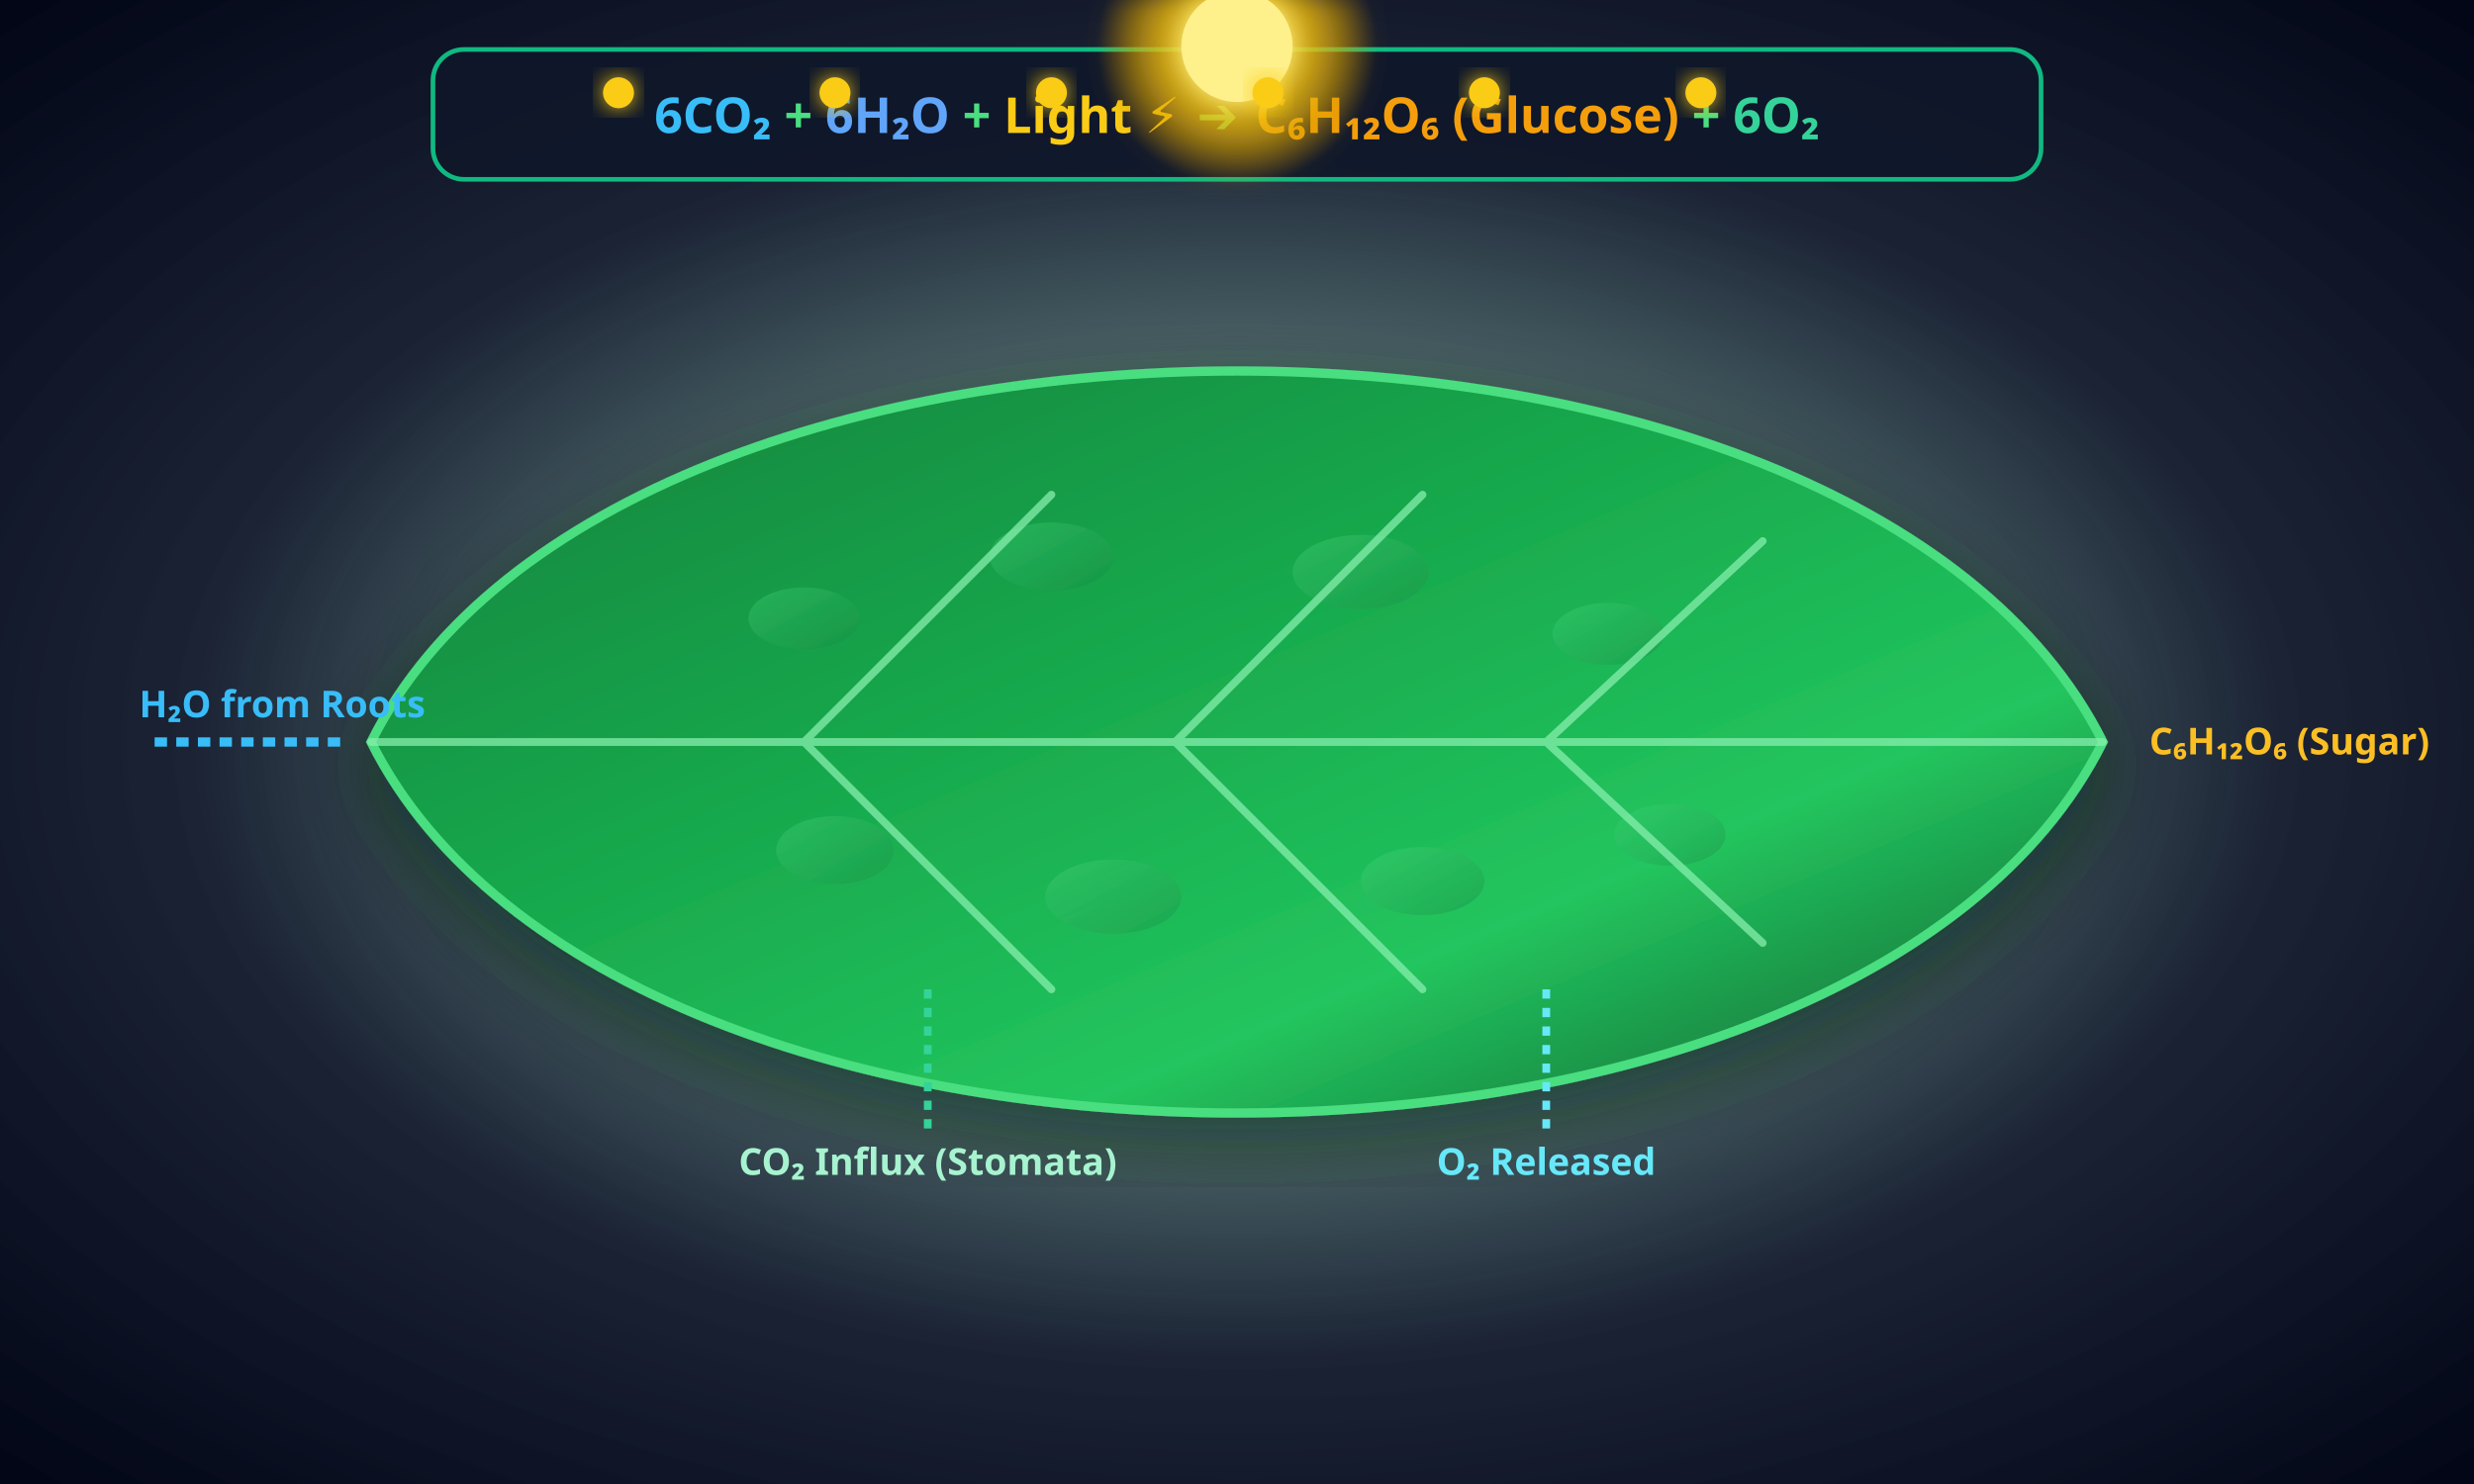
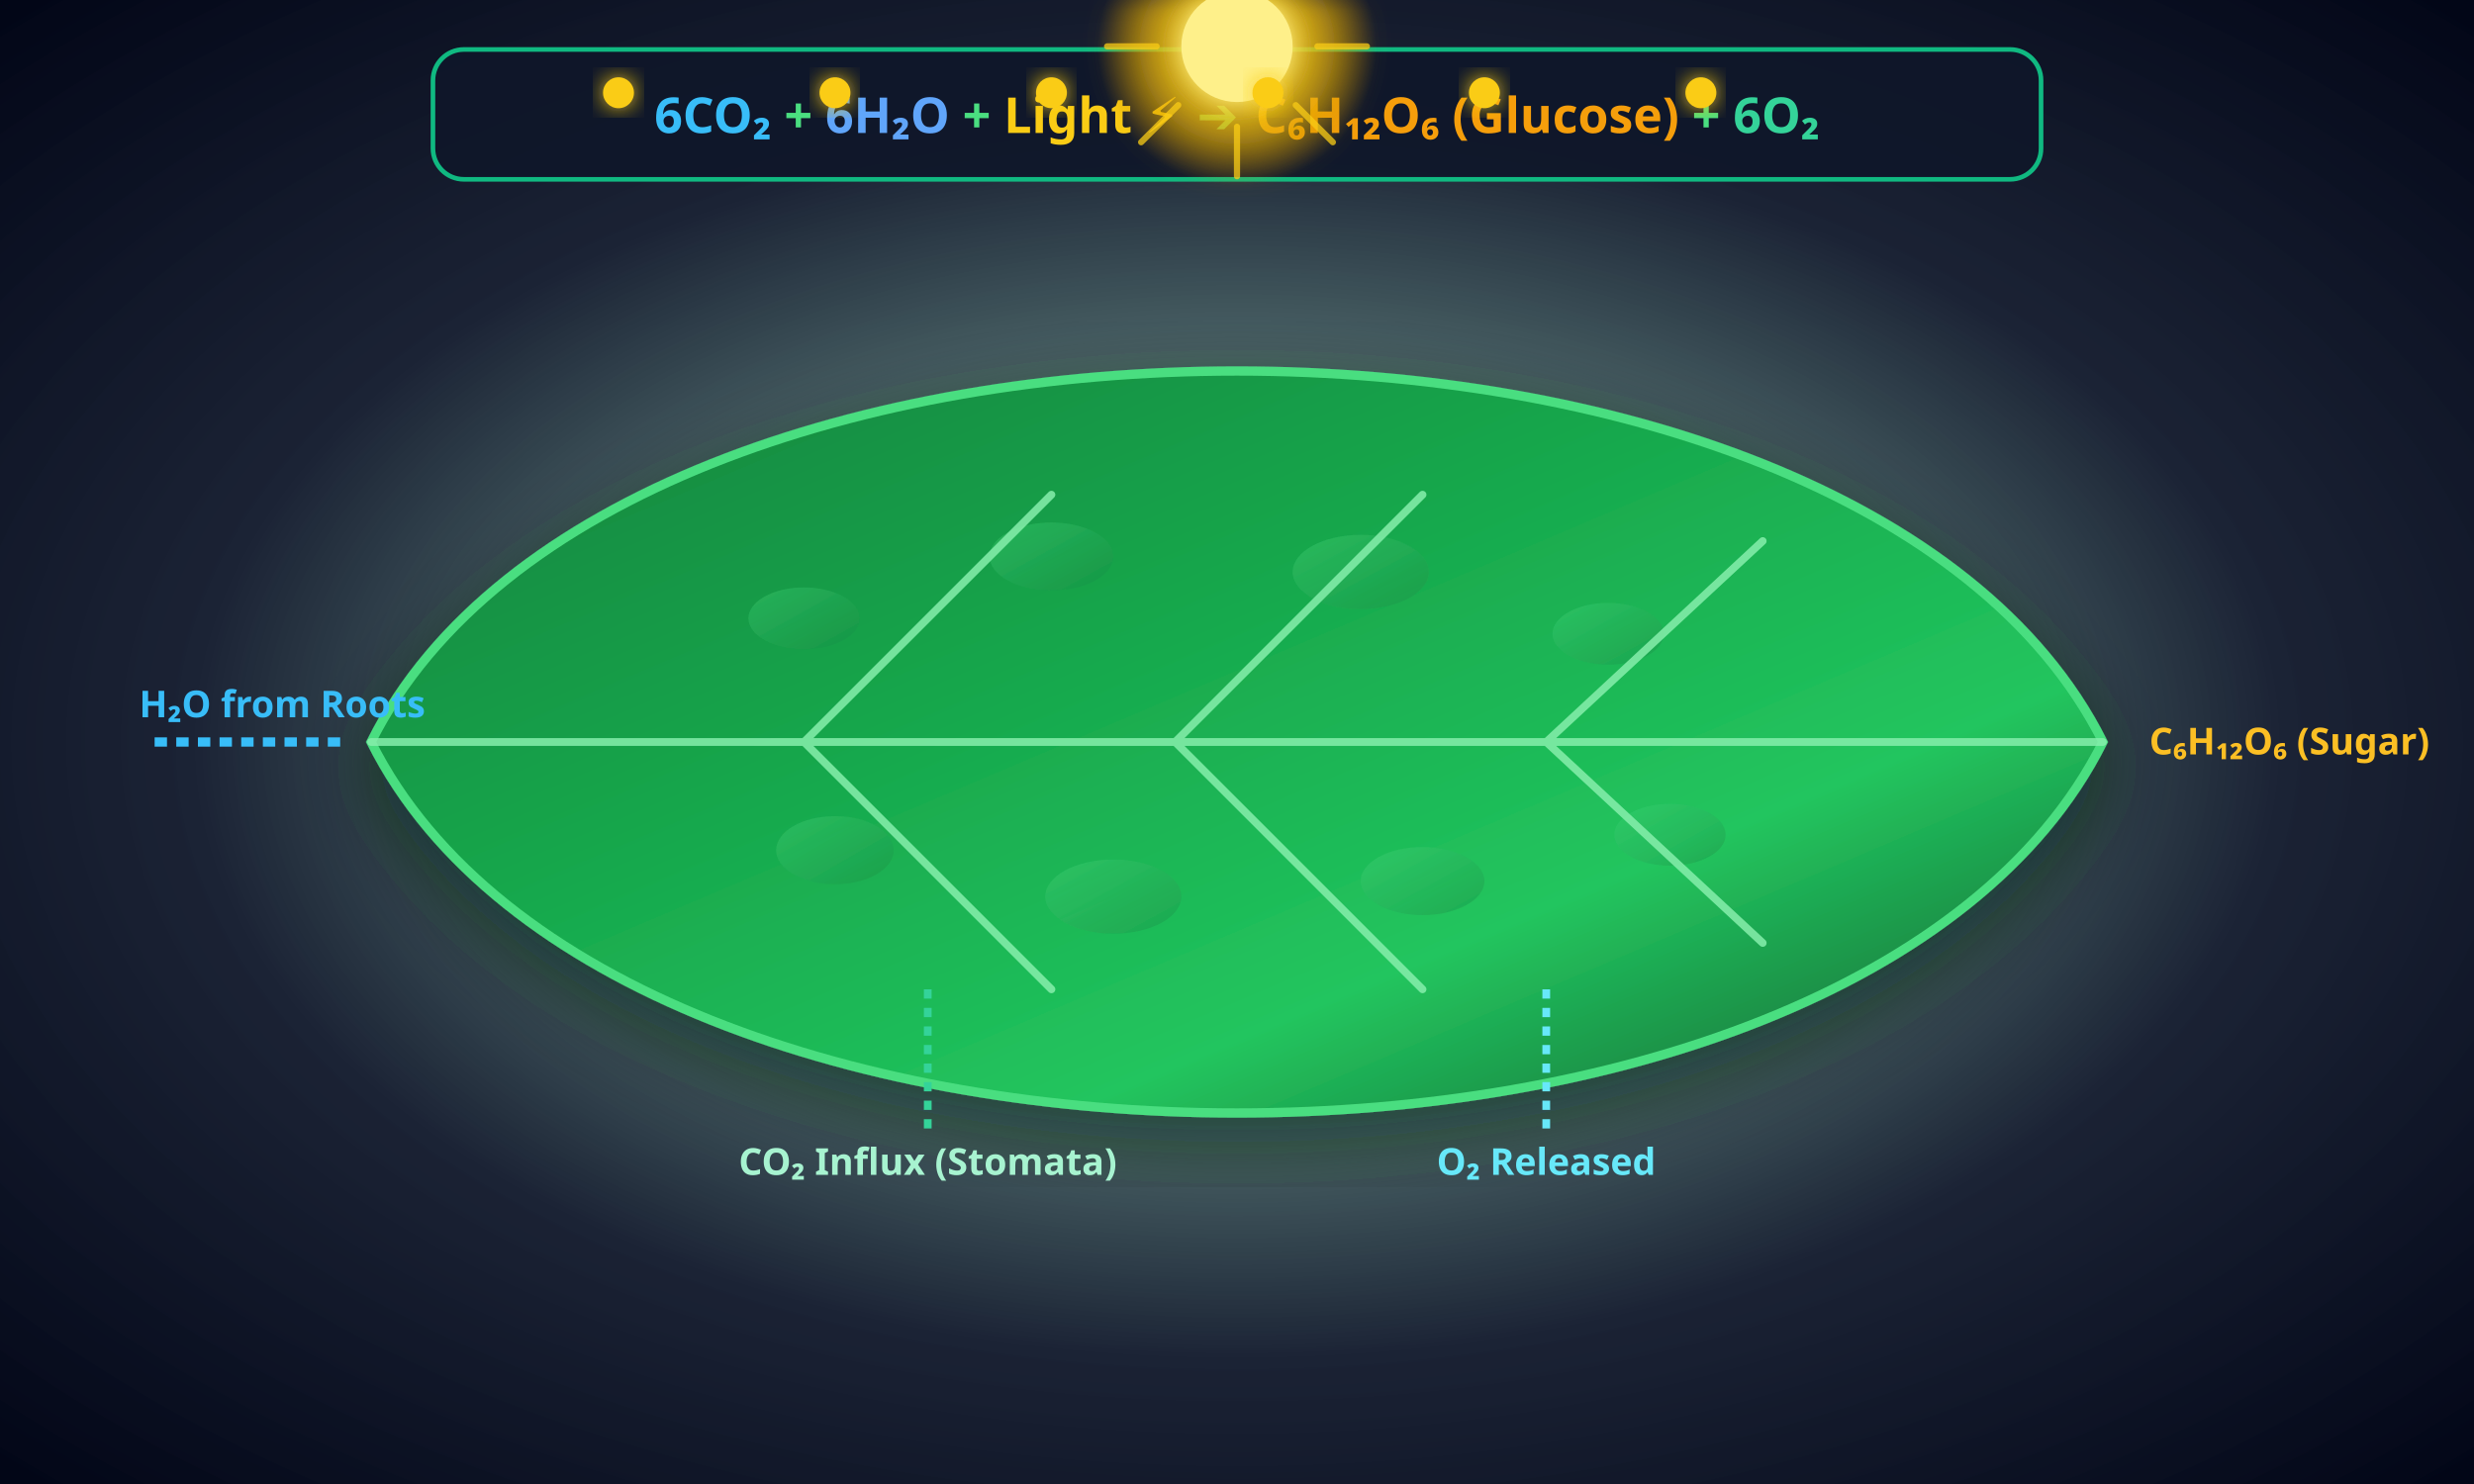
<svg xmlns="http://www.w3.org/2000/svg" viewBox="0 0 800 480">
  <defs>
    <radialGradient id="ps-bg-glow" cx="50%" cy="50%" r="70%">
      <stop offset="0%" stop-color="#064e3b" stop-opacity="0.4" />
      <stop offset="60%" stop-color="#0f172a" stop-opacity="0.95" />
      <stop offset="100%" stop-color="#020617" />
    </radialGradient>
    <linearGradient id="grad-leaf" x1="0" y1="0" x2="1" y2="1">
      <stop offset="0%" stop-color="#15803d" />
      <stop offset="35%" stop-color="#16a34a" />
      <stop offset="70%" stop-color="#22c55e" />
      <stop offset="100%" stop-color="#14532d" />
    </linearGradient>
    <linearGradient id="ps-chloroplast" x1="0" y1="0" x2="1" y2="1">
      <stop offset="0%" stop-color="#4ade80" />
      <stop offset="100%" stop-color="#15803d" />
    </linearGradient>
    <radialGradient id="ps-sun-grad" cx="50%" cy="50%" r="50%">
      <stop offset="0%" stop-color="#fef08a" />
      <stop offset="40%" stop-color="#facc15" />
      <stop offset="100%" stop-color="#ca8a04" stop-opacity="0" />
    </radialGradient>
    <filter id="glow" x="-30%" y="-30%" width="160%" height="160%">
      <feGaussianBlur stdDeviation="3.5" result="blur" />
      <feMerge>
        <feMergeNode in="blur" />
        <feMergeNode in="SourceGraphic" />
      </feMerge>
    </filter>
    <filter id="leaf-shadow" x="-10%" y="-10%" width="120%" height="120%">
      <feDropShadow dx="0" dy="8" stdDeviation="12" flood-color="#052e16" flood-opacity="0.6" />
    </filter>
  </defs>
  <rect width="800" height="480" fill="url(#ps-bg-glow)" />
  <g transform="translate(140, 16)">
    <rect width="520" height="42" rx="10" fill="#0f172a" fill-opacity="0.9" stroke="#10b981" stroke-width="1.5" />
    <text id="ps-formula-txt" x="260" y="27" fill="#4ade80" font-size="16" font-weight="800" text-anchor="middle" font-family="sans-serif">
      <tspan fill="#38bdf8">6CO₂</tspan> + <tspan fill="#60a5fa">6H₂O</tspan> + <tspan fill="#facc15">Light ⚡</tspan> ➔ <tspan fill="#f59e0b">C₆H₁₂O₆ (Glucose)</tspan> + <tspan fill="#34d399">6O₂</tspan>
    </text>
  </g>
-   <g transform="translate(400, 15)">
-     <circle cx="0" cy="0" r="45" fill="url(#ps-sun-grad)" filter="url(#glow)" opacity="0.85" />
+   <g id="ps-sun-engine" transform="translate(400, 15)">
+     <circle id="ps-sun-glow" cx="0" cy="0" r="45" fill="url(#ps-sun-grad)" filter="url(#glow)" opacity="0.85" />
    <circle cx="0" cy="0" r="18" fill="#fef08a" filter="url(#glow)" />
+     <g id="ps-sun-rays" stroke="#facc15" stroke-width="2" stroke-linecap="round" opacity="0.75">
+       <line x1="0" y1="-26" x2="0" y2="-42" />
+       <line x1="0" y1="26" x2="0" y2="42" />
+       <line x1="-26" y1="0" x2="-42" y2="0" />
+       <line x1="26" y1="0" x2="42" y2="0" />
+       <line x1="-19" y1="-19" x2="-31" y2="-31" />
+       <line x1="19" y1="19" x2="31" y2="31" />
+       <line x1="-19" y1="19" x2="-31" y2="31" />
+       <line x1="19" y1="-19" x2="31" y2="-31" />
+     </g>
  </g>
  <g filter="url(#leaf-shadow)">
    <path id="ps-leaf" d="M 120 240 C 200 80, 600 80, 680 240 C 600 400, 200 400, 120 240 Z" fill="url(#grad-leaf)" stroke="#4ade80" stroke-width="3" />
-     <g opacity="0.35">
+     <g id="ps-chloroplasts" opacity="0.35">
      <ellipse cx="260" cy="200" rx="18" ry="10" fill="url(#ps-chloroplast)" />
      <ellipse cx="340" cy="180" rx="20" ry="11" fill="url(#ps-chloroplast)" />
      <ellipse cx="440" cy="185" rx="22" ry="12" fill="url(#ps-chloroplast)" />
      <ellipse cx="520" cy="205" rx="18" ry="10" fill="url(#ps-chloroplast)" />
      <ellipse cx="270" cy="275" rx="19" ry="11" fill="url(#ps-chloroplast)" />
      <ellipse cx="360" cy="290" rx="22" ry="12" fill="url(#ps-chloroplast)" />
      <ellipse cx="460" cy="285" rx="20" ry="11" fill="url(#ps-chloroplast)" />
      <ellipse cx="540" cy="270" rx="18" ry="10" fill="url(#ps-chloroplast)" />
    </g>
-     <path id="ps-veins" d="M 120 240 L 680 240 M 260 240 L 340 160 M 380 240 L 460 160 M 500 240 L 570 175 M 260 240 L 340 320 M 380 240 L 460 320 M 500 240 L 570 305" stroke="#86efac" stroke-width="2.5" fill="none" opacity="0.75" stroke-linecap="round" />
+     <path id="ps-veins" d="M 120 240 L 680 240 M 260 240 L 340 160 M 380 240 L 460 160 M 500 240 L 570 175 M 260 240 L 340 320 M 380 240 L 460 320 M 500 240 L 570 305" stroke="#86efac" stroke-width="2.5" fill="none" opacity="0.85" stroke-linecap="round" stroke-dasharray="1205" stroke-dashoffset="0" />
  </g>
  <g font-family="sans-serif" font-size="12" font-weight="700">
    <path d="M 50 240 L 110 240" stroke="#38bdf8" stroke-width="3" stroke-dasharray="4,3" marker-end="url(#arrow)" />
    <text x="45" y="232" fill="#38bdf8" text-anchor="start">H₂O from Roots</text>
    <text x="300" y="380" fill="#a7f3d0" text-anchor="middle">CO₂ Influx (Stomata)</text>
    <path d="M 300 365 L 300 320" stroke="#34d399" stroke-width="2.5" stroke-dasharray="3,3" />
    <text x="500" y="380" fill="#67e8f9" text-anchor="middle">O₂ Released</text>
    <path d="M 500 320 L 500 365" stroke="#67e8f9" stroke-width="2.5" stroke-dasharray="3,3" />
    <text x="695" y="244" fill="#fbbf24" text-anchor="start">C₆H₁₂O₆ (Sugar)</text>
  </g>
  <g id="ps-photons">
    <circle id="ps-photon-0" cx="200" cy="30" r="5" fill="#facc15" filter="url(#glow)" />
    <circle id="ps-photon-1" cx="270" cy="30" r="5" fill="#facc15" filter="url(#glow)" />
    <circle id="ps-photon-2" cx="340" cy="30" r="5" fill="#facc15" filter="url(#glow)" />
    <circle id="ps-photon-3" cx="410" cy="30" r="5" fill="#facc15" filter="url(#glow)" />
    <circle id="ps-photon-4" cx="480" cy="30" r="5" fill="#facc15" filter="url(#glow)" />
    <circle id="ps-photon-5" cx="550" cy="30" r="5" fill="#facc15" filter="url(#glow)" />
  </g>
</svg>
